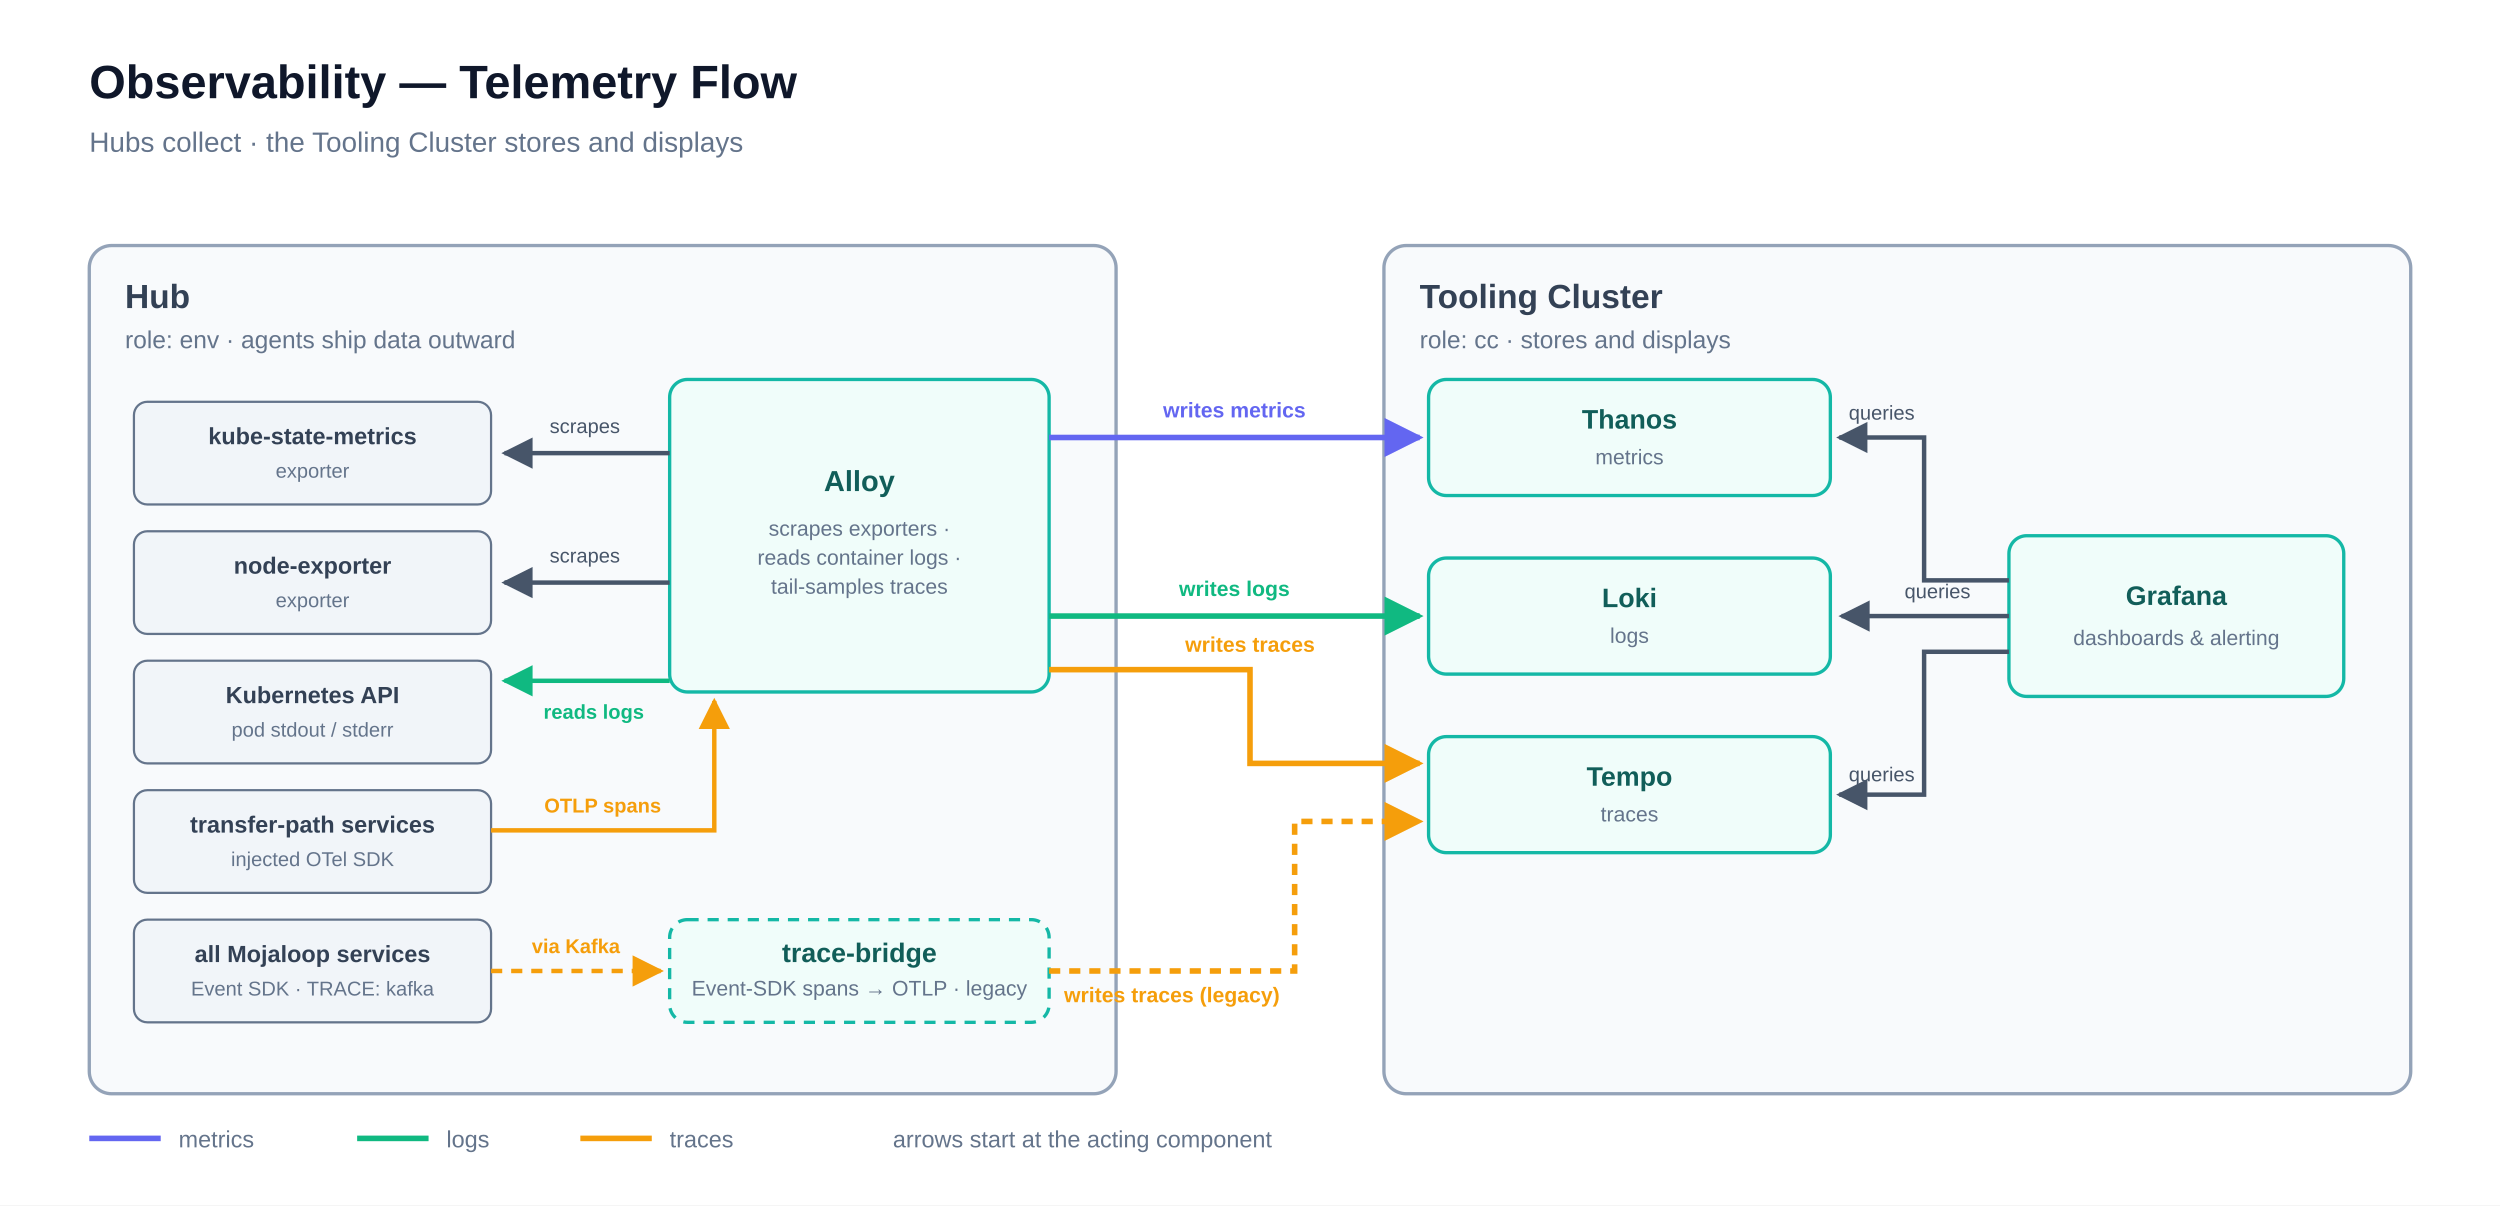
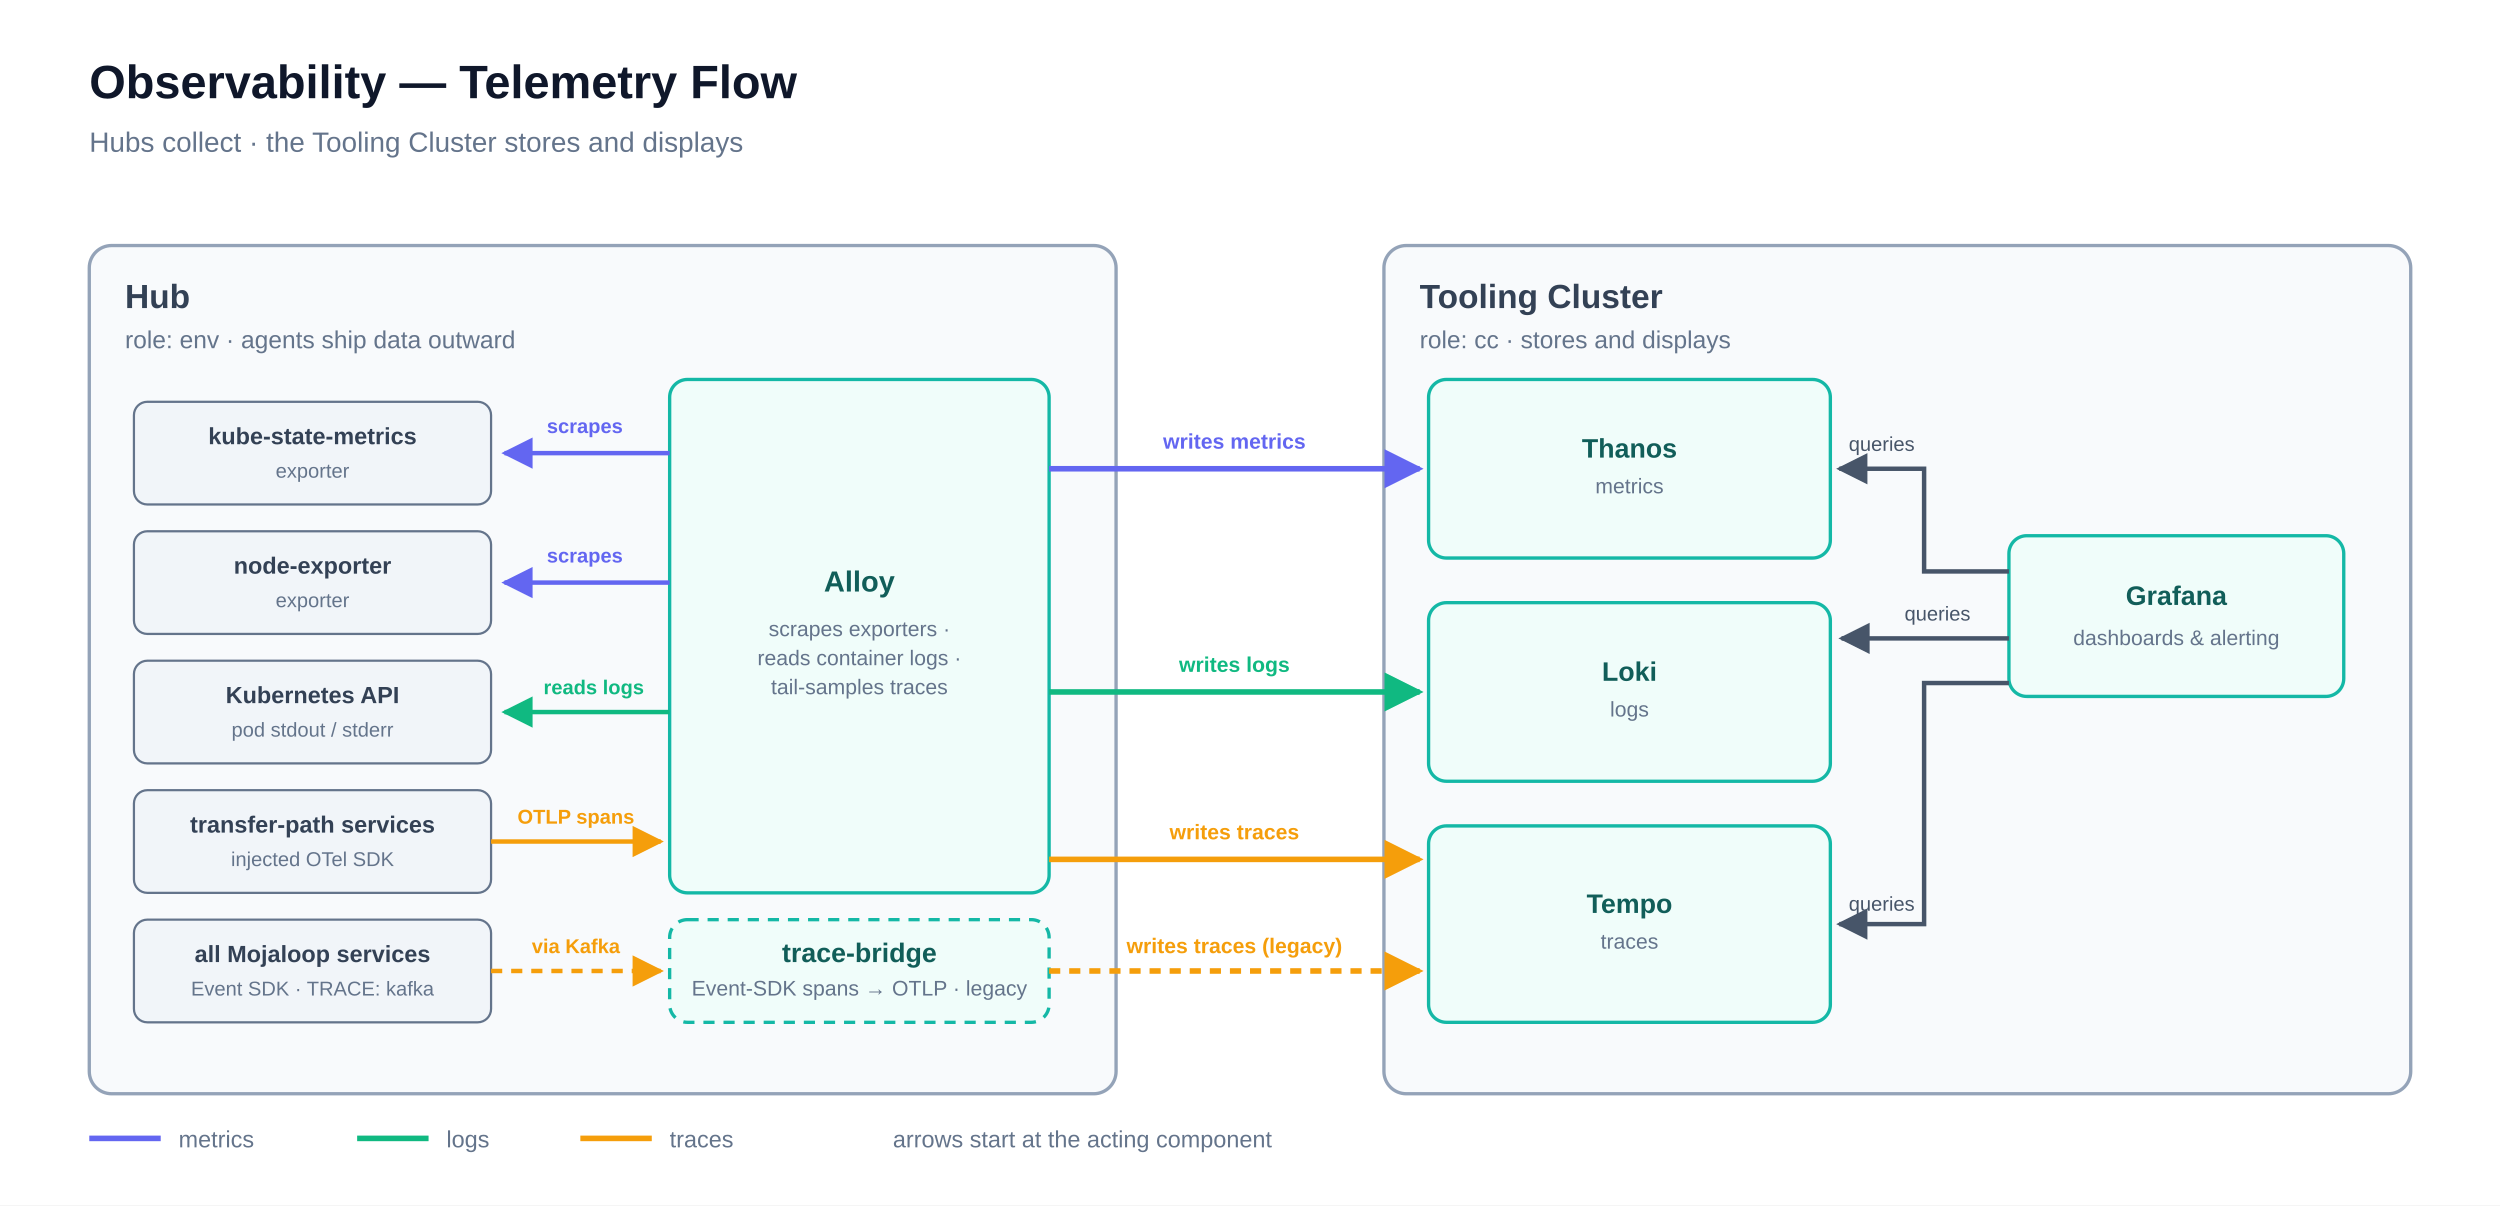
<svg xmlns="http://www.w3.org/2000/svg" viewBox="0 0 1120 540" font-family="Helvetica Neue, Arial, sans-serif">
  <defs>
    <marker id="arrow" viewBox="0 0 10 10" refX="9" refY="5" markerWidth="7" markerHeight="7" orient="auto-start-reverse">
      <path d="M0,0 L10,5 L0,10 z" fill="#475569" />
    </marker>
    <marker id="arrowIndigo" viewBox="0 0 10 10" refX="9" refY="5" markerWidth="7" markerHeight="7" orient="auto-start-reverse">
      <path d="M0,0 L10,5 L0,10 z" fill="#6366f1" />
    </marker>
    <marker id="arrowEmerald" viewBox="0 0 10 10" refX="9" refY="5" markerWidth="7" markerHeight="7" orient="auto-start-reverse">
      <path d="M0,0 L10,5 L0,10 z" fill="#10b981" />
    </marker>
    <marker id="arrowAmber" viewBox="0 0 10 10" refX="9" refY="5" markerWidth="7" markerHeight="7" orient="auto-start-reverse">
      <path d="M0,0 L10,5 L0,10 z" fill="#f59e0b" />
    </marker>
  </defs>
  <rect x="0" y="0" width="1120" height="540" fill="#ffffff" />
  <text x="40" y="44" font-size="21" font-weight="700" fill="#0f172a">Observability — Telemetry Flow</text>
  <text x="40" y="68" font-size="12.5" fill="#64748b">Hubs collect · the Tooling Cluster stores and displays</text>
  <rect x="40" y="110" width="460" height="380" rx="10" fill="#f8fafc" stroke="#94a3b8" stroke-width="1.5" />
  <text x="56" y="138" font-size="15" font-weight="700" fill="#334155">Hub</text>
  <text x="56" y="156" font-size="11" fill="#64748b">role: env · agents ship data outward</text>
  <rect x="60" y="180" width="160" height="46" rx="6" fill="#f1f5f9" stroke="#64748b" />
  <text x="140" y="199" font-size="10.5" font-weight="700" fill="#334155" text-anchor="middle">kube-state-metrics</text>
  <text x="140" y="214" font-size="9" fill="#64748b" text-anchor="middle">exporter</text>
  <rect x="60" y="238" width="160" height="46" rx="6" fill="#f1f5f9" stroke="#64748b" />
  <text x="140" y="257" font-size="10.5" font-weight="700" fill="#334155" text-anchor="middle">node-exporter</text>
  <text x="140" y="272" font-size="9" fill="#64748b" text-anchor="middle">exporter</text>
  <rect x="60" y="296" width="160" height="46" rx="6" fill="#f1f5f9" stroke="#64748b" />
  <text x="140" y="315" font-size="10.5" font-weight="700" fill="#334155" text-anchor="middle">Kubernetes API</text>
  <text x="140" y="330" font-size="9" fill="#64748b" text-anchor="middle">pod stdout / stderr</text>
  <rect x="60" y="354" width="160" height="46" rx="6" fill="#f1f5f9" stroke="#64748b" />
  <text x="140" y="373" font-size="10.5" font-weight="700" fill="#334155" text-anchor="middle">transfer-path services</text>
  <text x="140" y="388" font-size="9" fill="#64748b" text-anchor="middle">injected OTel SDK</text>
  <rect x="60" y="412" width="160" height="46" rx="6" fill="#f1f5f9" stroke="#64748b" />
  <text x="140" y="431" font-size="10.5" font-weight="700" fill="#334155" text-anchor="middle">all Mojaloop services</text>
  <text x="140" y="446" font-size="9" fill="#64748b" text-anchor="middle">Event SDK · TRACE: kafka</text>
-   <rect x="300" y="170" width="170" height="140" rx="8" fill="#f0fdfa" stroke="#14b8a6" stroke-width="1.5" />
-   <text x="385" y="220" font-size="13" font-weight="700" fill="#115e59" text-anchor="middle">Alloy</text>
-   <text x="385" y="240" font-size="9.5" fill="#64748b" text-anchor="middle">scrapes exporters ·</text>
-   <text x="385" y="253" font-size="9.5" fill="#64748b" text-anchor="middle">reads container logs ·</text>
-   <text x="385" y="266" font-size="9.5" fill="#64748b" text-anchor="middle">tail-samples traces</text>
+   <rect x="300" y="170" width="170" height="230" rx="8" fill="#f0fdfa" stroke="#14b8a6" stroke-width="1.5" />
+   <text x="385" y="265" font-size="13" font-weight="700" fill="#115e59" text-anchor="middle">Alloy</text>
+   <text x="385" y="285" font-size="9.5" fill="#64748b" text-anchor="middle">scrapes exporters ·</text>
+   <text x="385" y="298" font-size="9.5" fill="#64748b" text-anchor="middle">reads container logs ·</text>
+   <text x="385" y="311" font-size="9.5" fill="#64748b" text-anchor="middle">tail-samples traces</text>
  <rect x="300" y="412" width="170" height="46" rx="8" fill="#f0fdfa" stroke="#14b8a6" stroke-width="1.5" stroke-dasharray="5 4" />
  <text x="385" y="431" font-size="12" font-weight="700" fill="#115e59" text-anchor="middle">trace-bridge</text>
  <text x="385" y="446" font-size="9.5" fill="#64748b" text-anchor="middle">Event-SDK spans → OTLP · legacy</text>
-   <line x1="300" y1="203" x2="226" y2="203" stroke="#475569" stroke-width="2" marker-end="url(#arrow)" />
-   <text x="262" y="194" font-size="9" fill="#475569" text-anchor="middle">scrapes</text>
-   <line x1="300" y1="261" x2="226" y2="261" stroke="#475569" stroke-width="2" marker-end="url(#arrow)" />
-   <text x="262" y="252" font-size="9" fill="#475569" text-anchor="middle">scrapes</text>
-   <line x1="300" y1="305" x2="226" y2="305" stroke="#10b981" stroke-width="2" marker-end="url(#arrowEmerald)" />
-   <text x="266" y="322" font-size="9" font-weight="600" fill="#10b981" text-anchor="middle">reads logs</text>
-   <polyline points="220,372 320,372 320,314" fill="none" stroke="#f59e0b" stroke-width="2" marker-end="url(#arrowAmber)" />
-   <text x="270" y="364" font-size="9" font-weight="600" fill="#f59e0b" text-anchor="middle">OTLP spans</text>
+   <line x1="300" y1="203" x2="226" y2="203" stroke="#6366f1" stroke-width="2" marker-end="url(#arrowIndigo)" />
+   <text x="262" y="194" font-size="9" font-weight="600" fill="#6366f1" text-anchor="middle">scrapes</text>
+   <line x1="300" y1="261" x2="226" y2="261" stroke="#6366f1" stroke-width="2" marker-end="url(#arrowIndigo)" />
+   <text x="262" y="252" font-size="9" font-weight="600" fill="#6366f1" text-anchor="middle">scrapes</text>
+   <line x1="300" y1="319" x2="226" y2="319" stroke="#10b981" stroke-width="2" marker-end="url(#arrowEmerald)" />
+   <text x="266" y="311" font-size="9" font-weight="600" fill="#10b981" text-anchor="middle">reads logs</text>
+   <line x1="220" y1="377" x2="296" y2="377" stroke="#f59e0b" stroke-width="2" marker-end="url(#arrowAmber)" />
+   <text x="258" y="369" font-size="9" font-weight="600" fill="#f59e0b" text-anchor="middle">OTLP spans</text>
  <line x1="220" y1="435" x2="296" y2="435" stroke="#f59e0b" stroke-width="2" stroke-dasharray="5 4" marker-end="url(#arrowAmber)" />
  <text x="258" y="427" font-size="9" font-weight="600" fill="#f59e0b" text-anchor="middle">via Kafka</text>
  <rect x="620" y="110" width="460" height="380" rx="10" fill="#f8fafc" stroke="#94a3b8" stroke-width="1.5" />
  <text x="636" y="138" font-size="15" font-weight="700" fill="#334155">Tooling Cluster</text>
  <text x="636" y="156" font-size="11" fill="#64748b">role: cc · stores and displays</text>
-   <rect x="640" y="170" width="180" height="52" rx="8" fill="#f0fdfa" stroke="#14b8a6" stroke-width="1.5" />
-   <text x="730" y="192" font-size="12" font-weight="700" fill="#115e59" text-anchor="middle">Thanos</text>
-   <text x="730" y="208" font-size="9.5" fill="#64748b" text-anchor="middle">metrics</text>
-   <rect x="640" y="250" width="180" height="52" rx="8" fill="#f0fdfa" stroke="#14b8a6" stroke-width="1.5" />
-   <text x="730" y="272" font-size="12" font-weight="700" fill="#115e59" text-anchor="middle">Loki</text>
-   <text x="730" y="288" font-size="9.5" fill="#64748b" text-anchor="middle">logs</text>
-   <rect x="640" y="330" width="180" height="52" rx="8" fill="#f0fdfa" stroke="#14b8a6" stroke-width="1.5" />
-   <text x="730" y="352" font-size="12" font-weight="700" fill="#115e59" text-anchor="middle">Tempo</text>
-   <text x="730" y="368" font-size="9.5" fill="#64748b" text-anchor="middle">traces</text>
+   <rect x="640" y="170" width="180" height="80" rx="8" fill="#f0fdfa" stroke="#14b8a6" stroke-width="1.5" />
+   <text x="730" y="205" font-size="12" font-weight="700" fill="#115e59" text-anchor="middle">Thanos</text>
+   <text x="730" y="221" font-size="9.5" fill="#64748b" text-anchor="middle">metrics</text>
+   <rect x="640" y="270" width="180" height="80" rx="8" fill="#f0fdfa" stroke="#14b8a6" stroke-width="1.5" />
+   <text x="730" y="305" font-size="12" font-weight="700" fill="#115e59" text-anchor="middle">Loki</text>
+   <text x="730" y="321" font-size="9.5" fill="#64748b" text-anchor="middle">logs</text>
+   <rect x="640" y="370" width="180" height="88" rx="8" fill="#f0fdfa" stroke="#14b8a6" stroke-width="1.5" />
+   <text x="730" y="409" font-size="12" font-weight="700" fill="#115e59" text-anchor="middle">Tempo</text>
+   <text x="730" y="425" font-size="9.5" fill="#64748b" text-anchor="middle">traces</text>
  <rect x="900" y="240" width="150" height="72" rx="8" fill="#f0fdfa" stroke="#14b8a6" stroke-width="1.5" />
  <text x="975" y="271" font-size="12" font-weight="700" fill="#115e59" text-anchor="middle">Grafana</text>
  <text x="975" y="289" font-size="9.5" fill="#64748b" text-anchor="middle">dashboards &amp; alerting</text>
-   <polyline points="900,260 862,260 862,196 824,196" fill="none" stroke="#475569" stroke-width="2" marker-end="url(#arrow)" />
-   <text x="843" y="188" font-size="9" fill="#475569" text-anchor="middle">queries</text>
-   <line x1="900" y1="276" x2="825" y2="276" stroke="#475569" stroke-width="2" marker-end="url(#arrow)" />
-   <text x="868" y="268" font-size="9" fill="#475569" text-anchor="middle">queries</text>
-   <polyline points="900,292 862,292 862,356 824,356" fill="none" stroke="#475569" stroke-width="2" marker-end="url(#arrow)" />
-   <text x="843" y="350" font-size="9" fill="#475569" text-anchor="middle">queries</text>
-   <line x1="470" y1="196" x2="636" y2="196" stroke="#6366f1" stroke-width="2.5" marker-end="url(#arrowIndigo)" />
-   <text x="553" y="187" font-size="9.5" font-weight="600" fill="#6366f1" text-anchor="middle">writes metrics</text>
-   <line x1="470" y1="276" x2="636" y2="276" stroke="#10b981" stroke-width="2.5" marker-end="url(#arrowEmerald)" />
-   <text x="553" y="267" font-size="9.5" font-weight="600" fill="#10b981" text-anchor="middle">writes logs</text>
-   <polyline points="470,300 560,300 560,342 636,342" fill="none" stroke="#f59e0b" stroke-width="2.5" marker-end="url(#arrowAmber)" />
-   <text x="560" y="292" font-size="9.5" font-weight="600" fill="#f59e0b" text-anchor="middle">writes traces</text>
-   <polyline points="470,435 580,435 580,368 636,368" fill="none" stroke="#f59e0b" stroke-width="2.5" stroke-dasharray="5 4" marker-end="url(#arrowAmber)" />
-   <text x="525" y="449" font-size="9.5" font-weight="600" fill="#f59e0b" text-anchor="middle">writes traces (legacy)</text>
+   <polyline points="900,256 862,256 862,210 824,210" fill="none" stroke="#475569" stroke-width="2" marker-end="url(#arrow)" />
+   <text x="843" y="202" font-size="9" fill="#475569" text-anchor="middle">queries</text>
+   <line x1="900" y1="286" x2="825" y2="286" stroke="#475569" stroke-width="2" marker-end="url(#arrow)" />
+   <text x="868" y="278" font-size="9" fill="#475569" text-anchor="middle">queries</text>
+   <polyline points="900,306 862,306 862,414 824,414" fill="none" stroke="#475569" stroke-width="2" marker-end="url(#arrow)" />
+   <text x="843" y="408" font-size="9" fill="#475569" text-anchor="middle">queries</text>
+   <line x1="470" y1="210" x2="636" y2="210" stroke="#6366f1" stroke-width="2.5" marker-end="url(#arrowIndigo)" />
+   <text x="553" y="201" font-size="9.5" font-weight="600" fill="#6366f1" text-anchor="middle">writes metrics</text>
+   <line x1="470" y1="310" x2="636" y2="310" stroke="#10b981" stroke-width="2.5" marker-end="url(#arrowEmerald)" />
+   <text x="553" y="301" font-size="9.5" font-weight="600" fill="#10b981" text-anchor="middle">writes logs</text>
+   <line x1="470" y1="385" x2="636" y2="385" stroke="#f59e0b" stroke-width="2.5" marker-end="url(#arrowAmber)" />
+   <text x="553" y="376" font-size="9.5" font-weight="600" fill="#f59e0b" text-anchor="middle">writes traces</text>
+   <line x1="470" y1="435" x2="636" y2="435" stroke="#f59e0b" stroke-width="2.5" stroke-dasharray="5 4" marker-end="url(#arrowAmber)" />
+   <text x="553" y="427" font-size="9.5" font-weight="600" fill="#f59e0b" text-anchor="middle">writes traces (legacy)</text>
  <line x1="40" y1="510" x2="72" y2="510" stroke="#6366f1" stroke-width="2.5" />
  <text x="80" y="514" font-size="10.5" fill="#64748b">metrics</text>
  <line x1="160" y1="510" x2="192" y2="510" stroke="#10b981" stroke-width="2.5" />
  <text x="200" y="514" font-size="10.5" fill="#64748b">logs</text>
  <line x1="260" y1="510" x2="292" y2="510" stroke="#f59e0b" stroke-width="2.5" />
  <text x="300" y="514" font-size="10.5" fill="#64748b">traces</text>
  <text x="400" y="514" font-size="10.5" fill="#64748b">arrows start at the acting component</text>
</svg>
